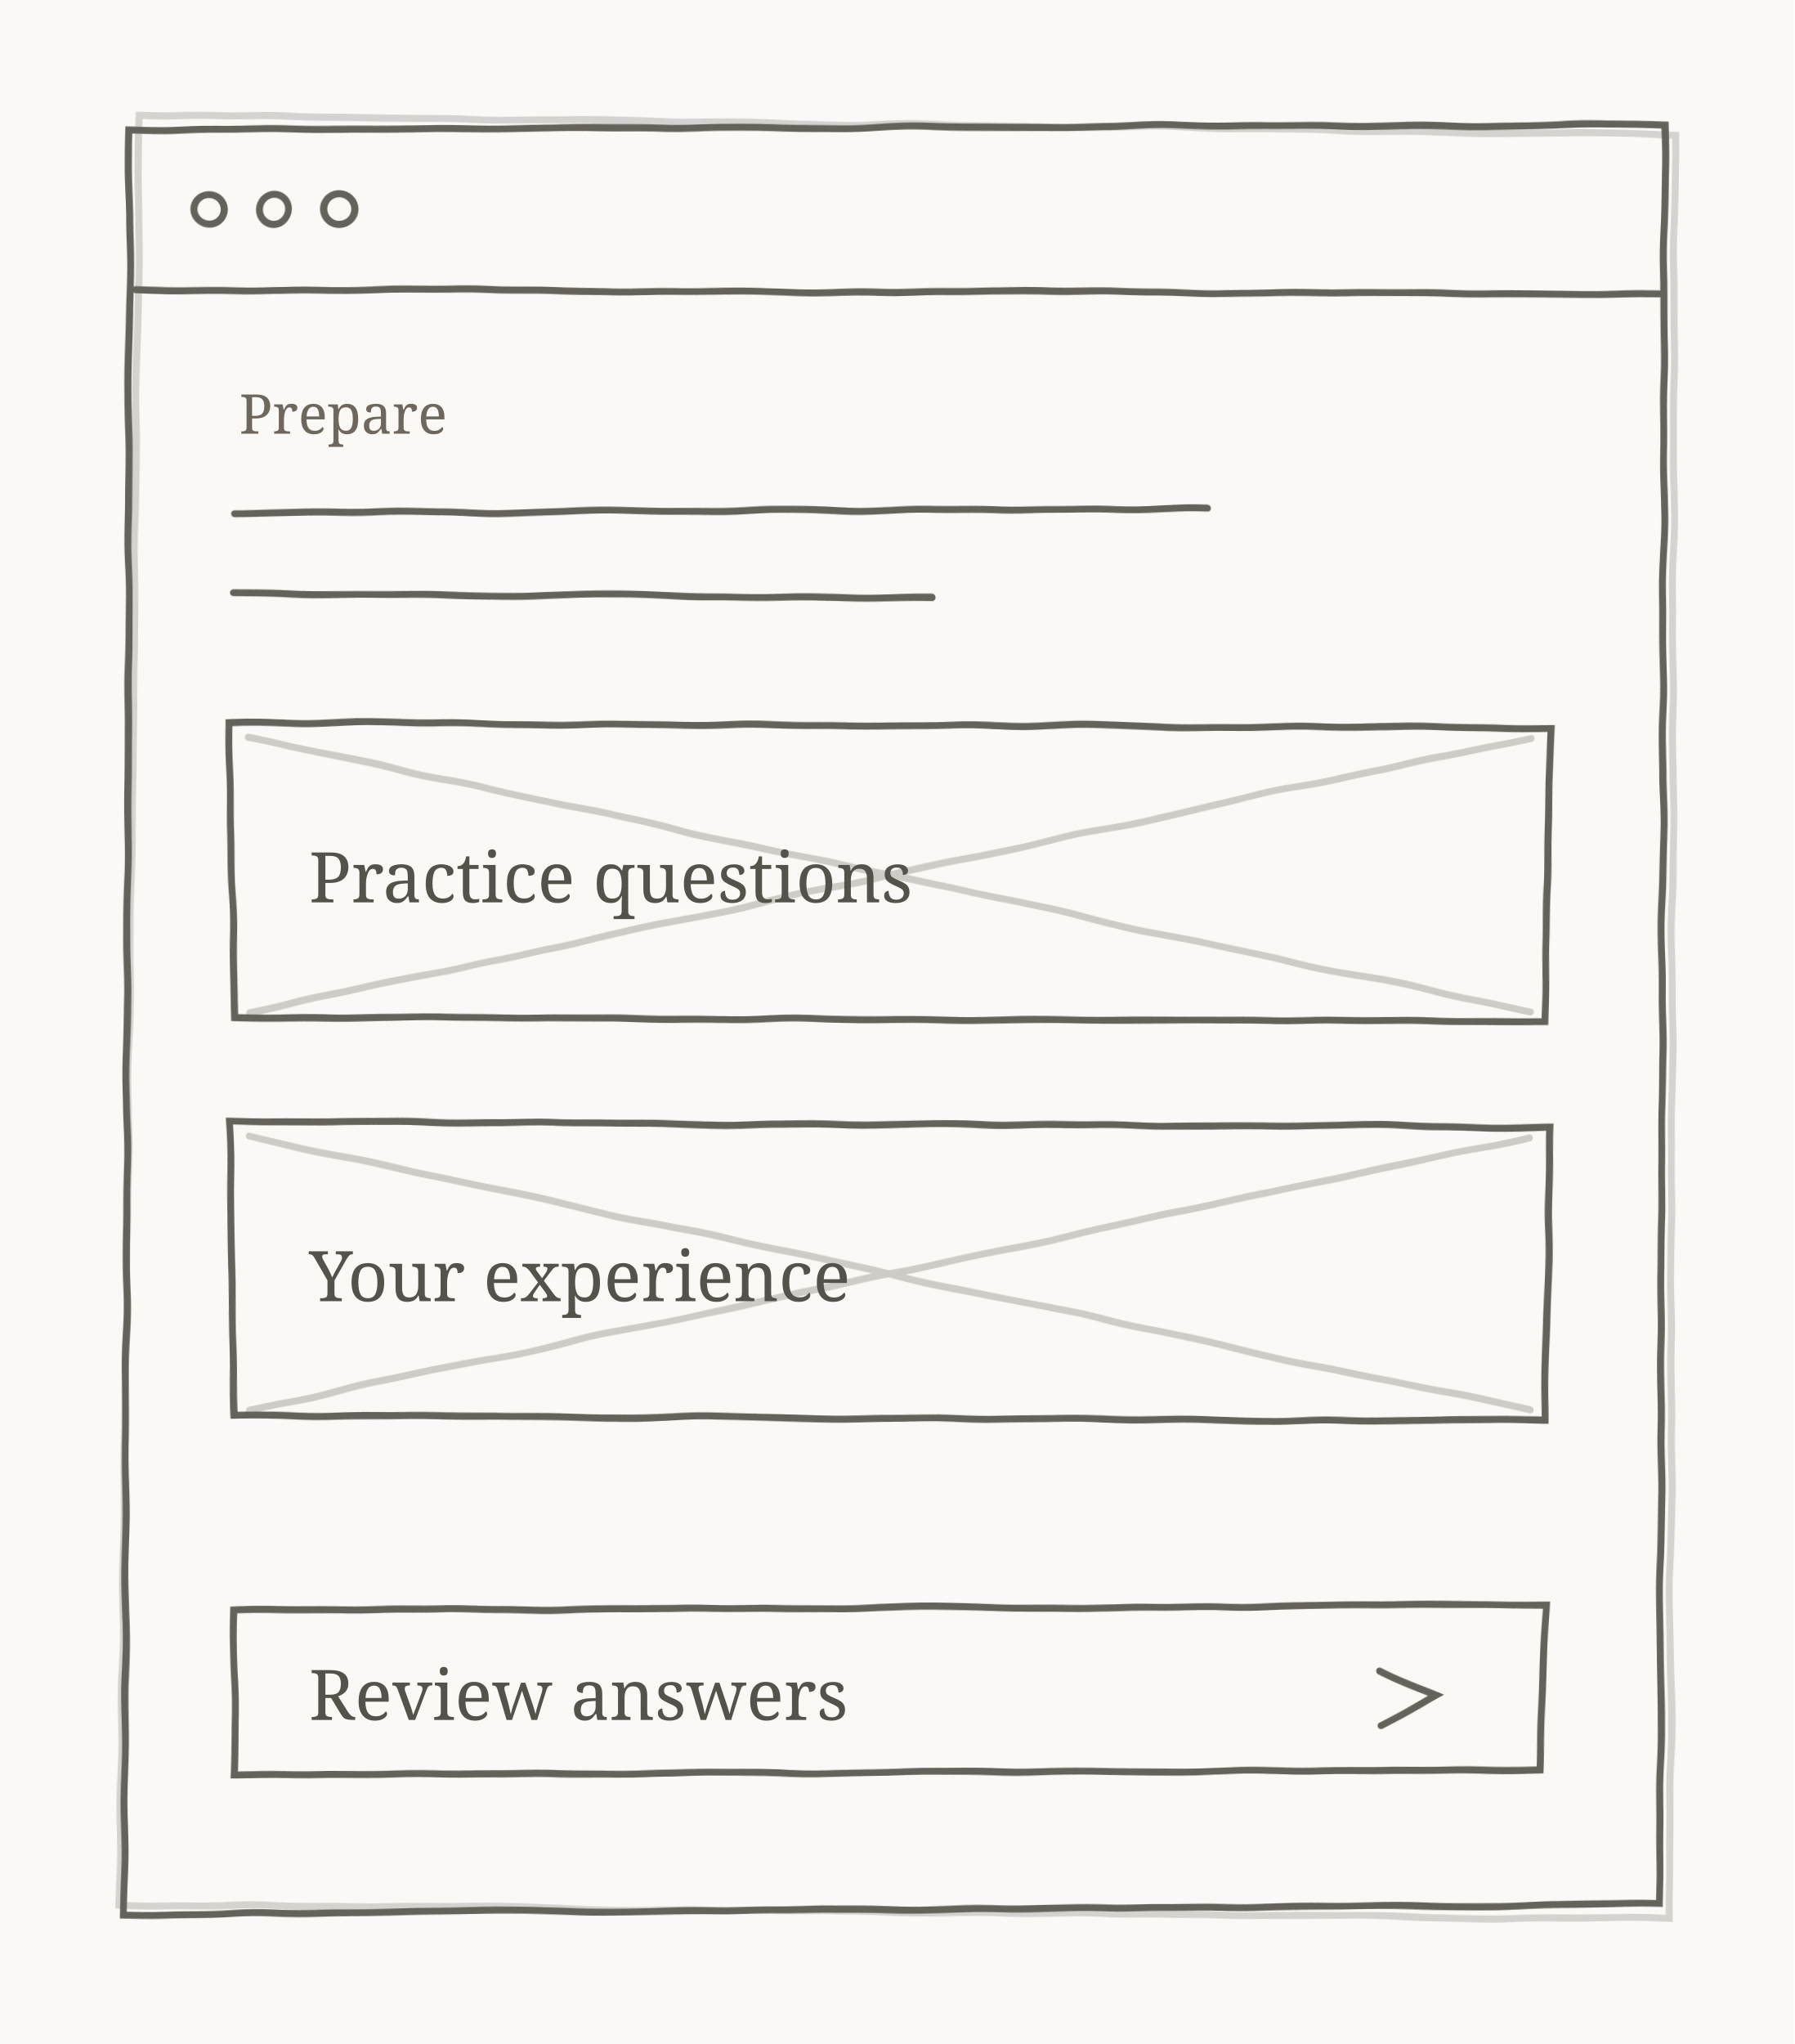
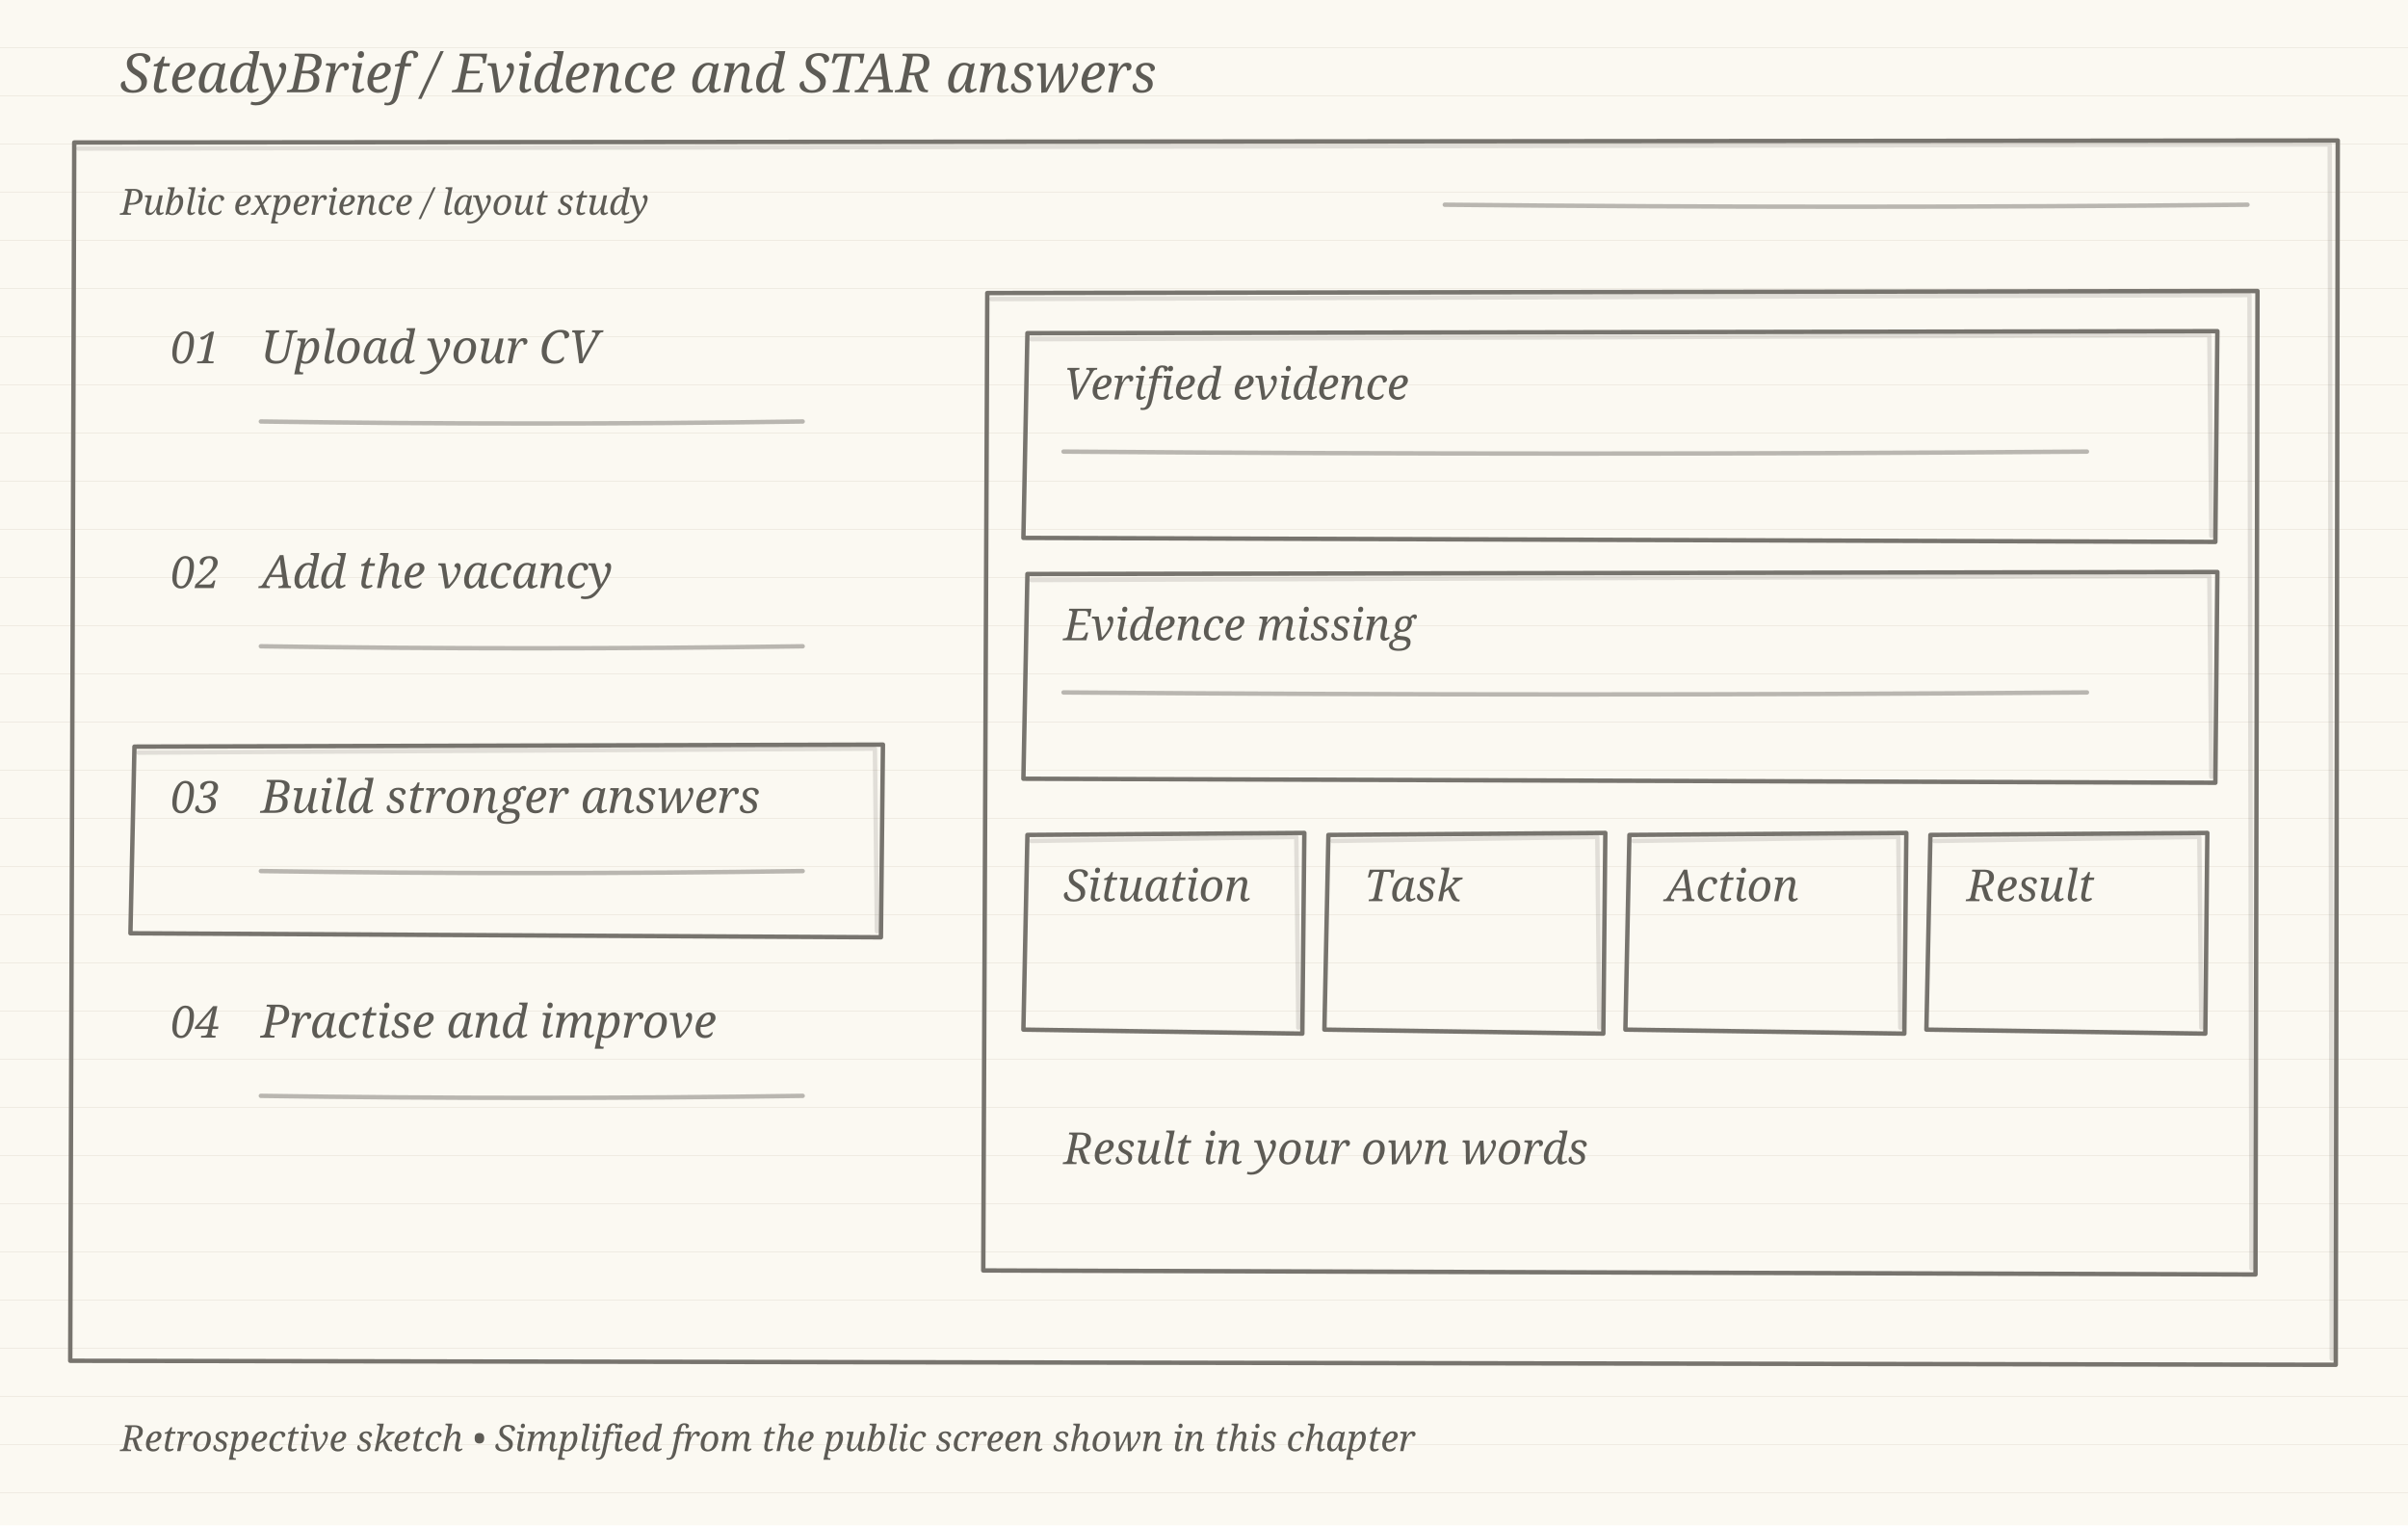
- <svg xmlns="http://www.w3.org/2000/svg" viewBox="0 0 360 410" role="img" aria-labelledby="title">
+ <svg xmlns="http://www.w3.org/2000/svg" viewBox="0 0 1200 760" width="1200" height="760" role="img">
  <defs>
-     <filter id="pencil">
-       <feTurbulence type="fractalNoise" baseFrequency=".045" numOctaves="2" seed="7" result="noise" />
-       <feDisplacementMap in="SourceGraphic" in2="noise" scale="1.2" xChannelSelector="R" yChannelSelector="G" />
-     </filter>
+     <pattern id="paper" width="24" height="24" patternUnits="userSpaceOnUse">
+       <path d="M0 24H24" stroke="#e7e2d8" stroke-width=".6" />
+     </pattern>
  </defs>
-   <rect width="360" height="410" fill="#faf9f5" />
-   <g fill="none" stroke="#65615b" stroke-width="1.4" stroke-linecap="round" filter="url(#pencil)">
-     <path d="M26 26 L334 25 L333 382 L25 384 Z" />
-     <path opacity=".25" d="M28 23 L336 27 L335 385 L24 382 Z" />
-     <path d="M27 58 L333 59" />
-     <circle cx="42" cy="42" r="3" />
-     <circle cx="55" cy="42" r="3" />
-     <circle cx="68" cy="42" r="3" />
-     <path d="M47 103 L242 102 M47 119 L187 120" />
-     <path d="M46 145 L311 146 L310 205 L47 204 Z" />
-     <path opacity=".3" d="M50 148 L307 203 M307 148 L50 203" />
-     <path d="M46 225 L311 226 L310 285 L47 284 Z" />
-     <path opacity=".3" d="M50 228 L307 283 M307 228 L50 283" />
-     <path d="M47 323 L310 322 L309 355 L47 356 Z" />
-     <path d="M277 335 L288 340 L277 346" />
+   <rect width="1200" height="760" fill="#fbf9f2" />
+   <rect width="1200" height="760" fill="url(#paper)" />
+   <g fill="none" stroke="#77746e" stroke-width="2.2" stroke-linecap="round" stroke-linejoin="round">
+     <path d="M37 71 L1165 70 L1164 680 L35 678 Z" />
+     <path d="M39 74 L1161 72 L1162 677" opacity=".2" />
+     <text x="60" y="46" fill="#5d5b55" stroke="none" font-family="Georgia,serif" font-style="italic" font-size="27">SteadyBrief / Evidence and STAR answers</text>
+     <text x="60" y="107" fill="#5d5b55" stroke="none" font-family="Georgia,serif" font-style="italic" font-size="18">Public experience / layout study</text>
+     <path d="M720 102 Q920.0 104 1120 102" opacity=".5" />
+     <text x="85" y="181" fill="#5d5b55" stroke="none" font-family="Georgia,serif" font-style="italic" font-size="22">01</text>
+     <text x="130" y="181" fill="#5d5b55" stroke="none" font-family="Georgia,serif" font-style="italic" font-size="23">Upload your CV</text>
+     <path d="M130 210 Q265.0 212 400 210" opacity=".5" />
+     <text x="85" y="293" fill="#5d5b55" stroke="none" font-family="Georgia,serif" font-style="italic" font-size="22">02</text>
+     <text x="130" y="293" fill="#5d5b55" stroke="none" font-family="Georgia,serif" font-style="italic" font-size="23">Add the vacancy</text>
+     <path d="M130 322 Q265.0 324 400 322" opacity=".5" />
+     <path d="M67 372 L440 371 L439 467 L65 465 Z" />
+     <path d="M69 375 L436 373 L437 464" opacity=".2" />
+     <text x="85" y="405" fill="#5d5b55" stroke="none" font-family="Georgia,serif" font-style="italic" font-size="22">03</text>
+     <text x="130" y="405" fill="#5d5b55" stroke="none" font-family="Georgia,serif" font-style="italic" font-size="23">Build stronger answers</text>
+     <path d="M130 434 Q265.0 436 400 434" opacity=".5" />
+     <text x="85" y="517" fill="#5d5b55" stroke="none" font-family="Georgia,serif" font-style="italic" font-size="22">04</text>
+     <text x="130" y="517" fill="#5d5b55" stroke="none" font-family="Georgia,serif" font-style="italic" font-size="23">Practise and improve</text>
+     <path d="M130 546 Q265.0 548 400 546" opacity=".5" />
+     <path d="M492 146 L1125 145 L1124 635 L490 633 Z" />
+     <path d="M494 149 L1121 147 L1122 632" opacity=".2" />
+     <path d="M512 166 L1105 165 L1104 270 L510 268 Z" />
+     <path d="M514 169 L1101 167 L1102 267" opacity=".2" />
+     <text x="530" y="199" fill="#5d5b55" stroke="none" font-family="Georgia,serif" font-style="italic" font-size="22">Verified evidence</text>
+     <path d="M530 225 Q785.0 227 1040 225" opacity=".5" />
+     <path d="M512 286 L1105 285 L1104 390 L510 388 Z" />
+     <path d="M514 289 L1101 287 L1102 387" opacity=".2" />
+     <text x="530" y="319" fill="#5d5b55" stroke="none" font-family="Georgia,serif" font-style="italic" font-size="22">Evidence missing</text>
+     <path d="M530 345 Q785.0 347 1040 345" opacity=".5" />
+     <path d="M512 416 L650 415 L649 515 L510 513 Z" />
+     <path d="M514 419 L646 417 L647 512" opacity=".2" />
+     <text x="530" y="449" fill="#5d5b55" stroke="none" font-family="Georgia,serif" font-style="italic" font-size="22">Situation</text>
+     <path d="M662 416 L800 415 L799 515 L660 513 Z" />
+     <path d="M664 419 L796 417 L797 512" opacity=".2" />
+     <text x="680" y="449" fill="#5d5b55" stroke="none" font-family="Georgia,serif" font-style="italic" font-size="22">Task</text>
+     <path d="M812 416 L950 415 L949 515 L810 513 Z" />
+     <path d="M814 419 L946 417 L947 512" opacity=".2" />
+     <text x="830" y="449" fill="#5d5b55" stroke="none" font-family="Georgia,serif" font-style="italic" font-size="22">Action</text>
+     <path d="M962 416 L1100 415 L1099 515 L960 513 Z" />
+     <path d="M964 419 L1096 417 L1097 512" opacity=".2" />
+     <text x="980" y="449" fill="#5d5b55" stroke="none" font-family="Georgia,serif" font-style="italic" font-size="22">Result</text>
+     <text x="530" y="580" fill="#5d5b55" stroke="none" font-family="Georgia,serif" font-style="italic" font-size="22">Result in your own words</text>
+     <text x="60" y="723" fill="#5d5b55" stroke="none" font-family="Georgia,serif" font-style="italic" font-size="18">Retrospective sketch • Simplified from the public screen shown in this chapter</text>
  </g>
-   <g fill="#55514b" font-family="Georgia,serif" font-size="14">
-     <text x="62" y="181">Practice questions</text>
-     <text x="62" y="261">Your experience</text>
-     <text x="62" y="345">Review answers</text>
-   </g>
-   <text x="48" y="87" fill="#6d675e" font-family="Georgia,serif" font-size="11">Prepare</text>
</svg>
